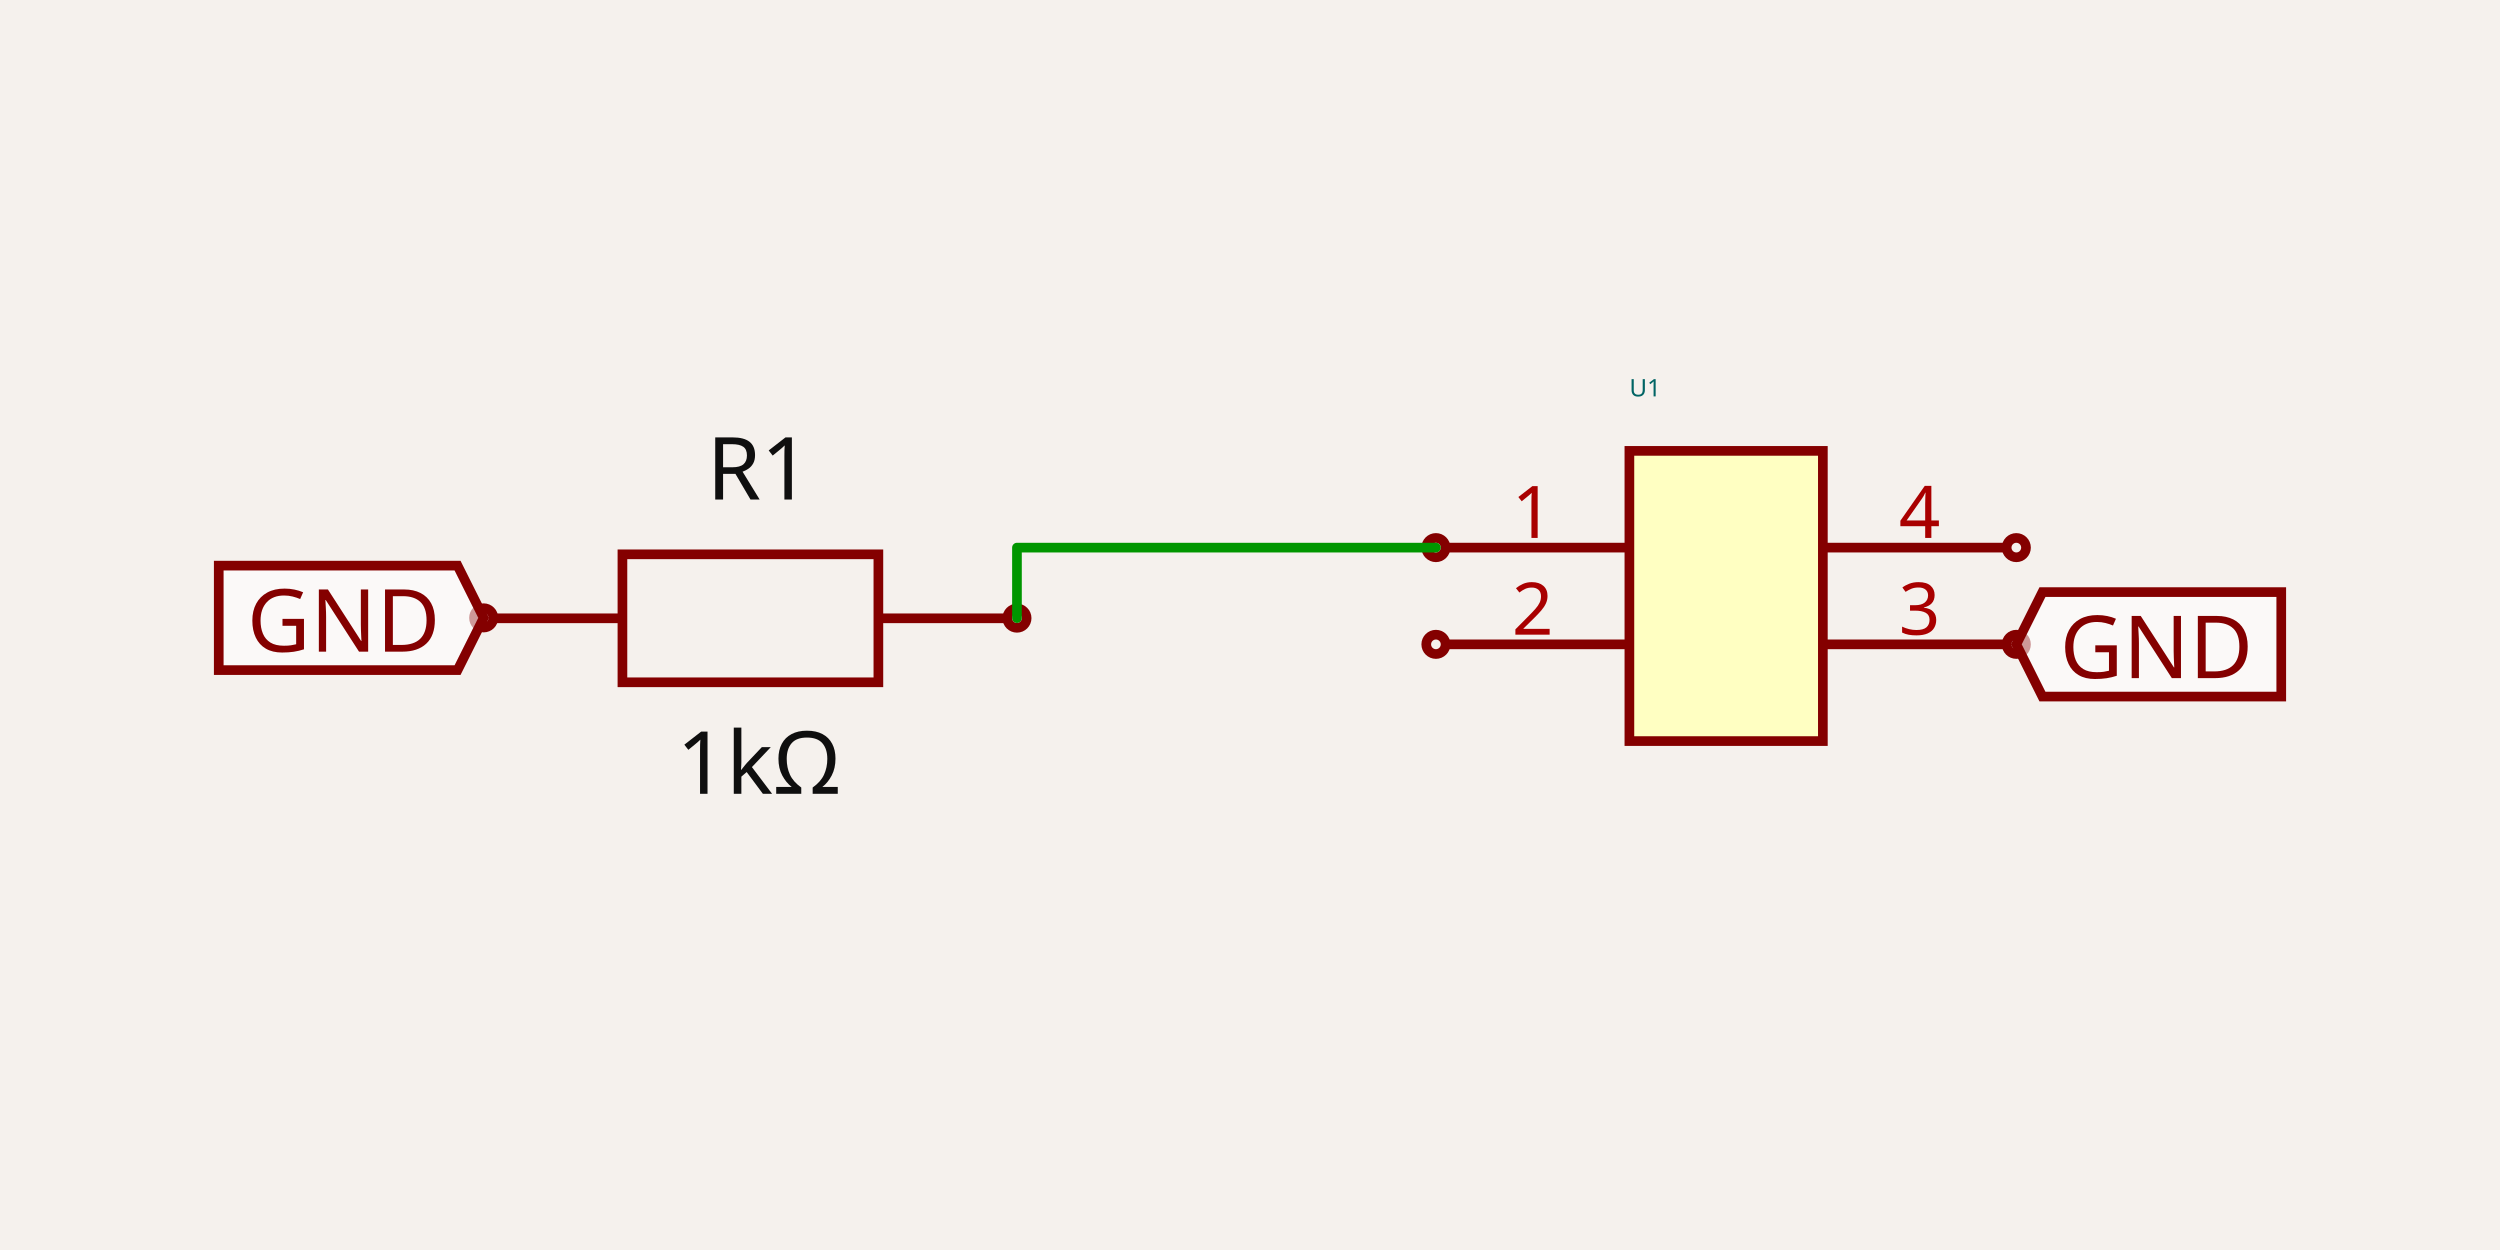
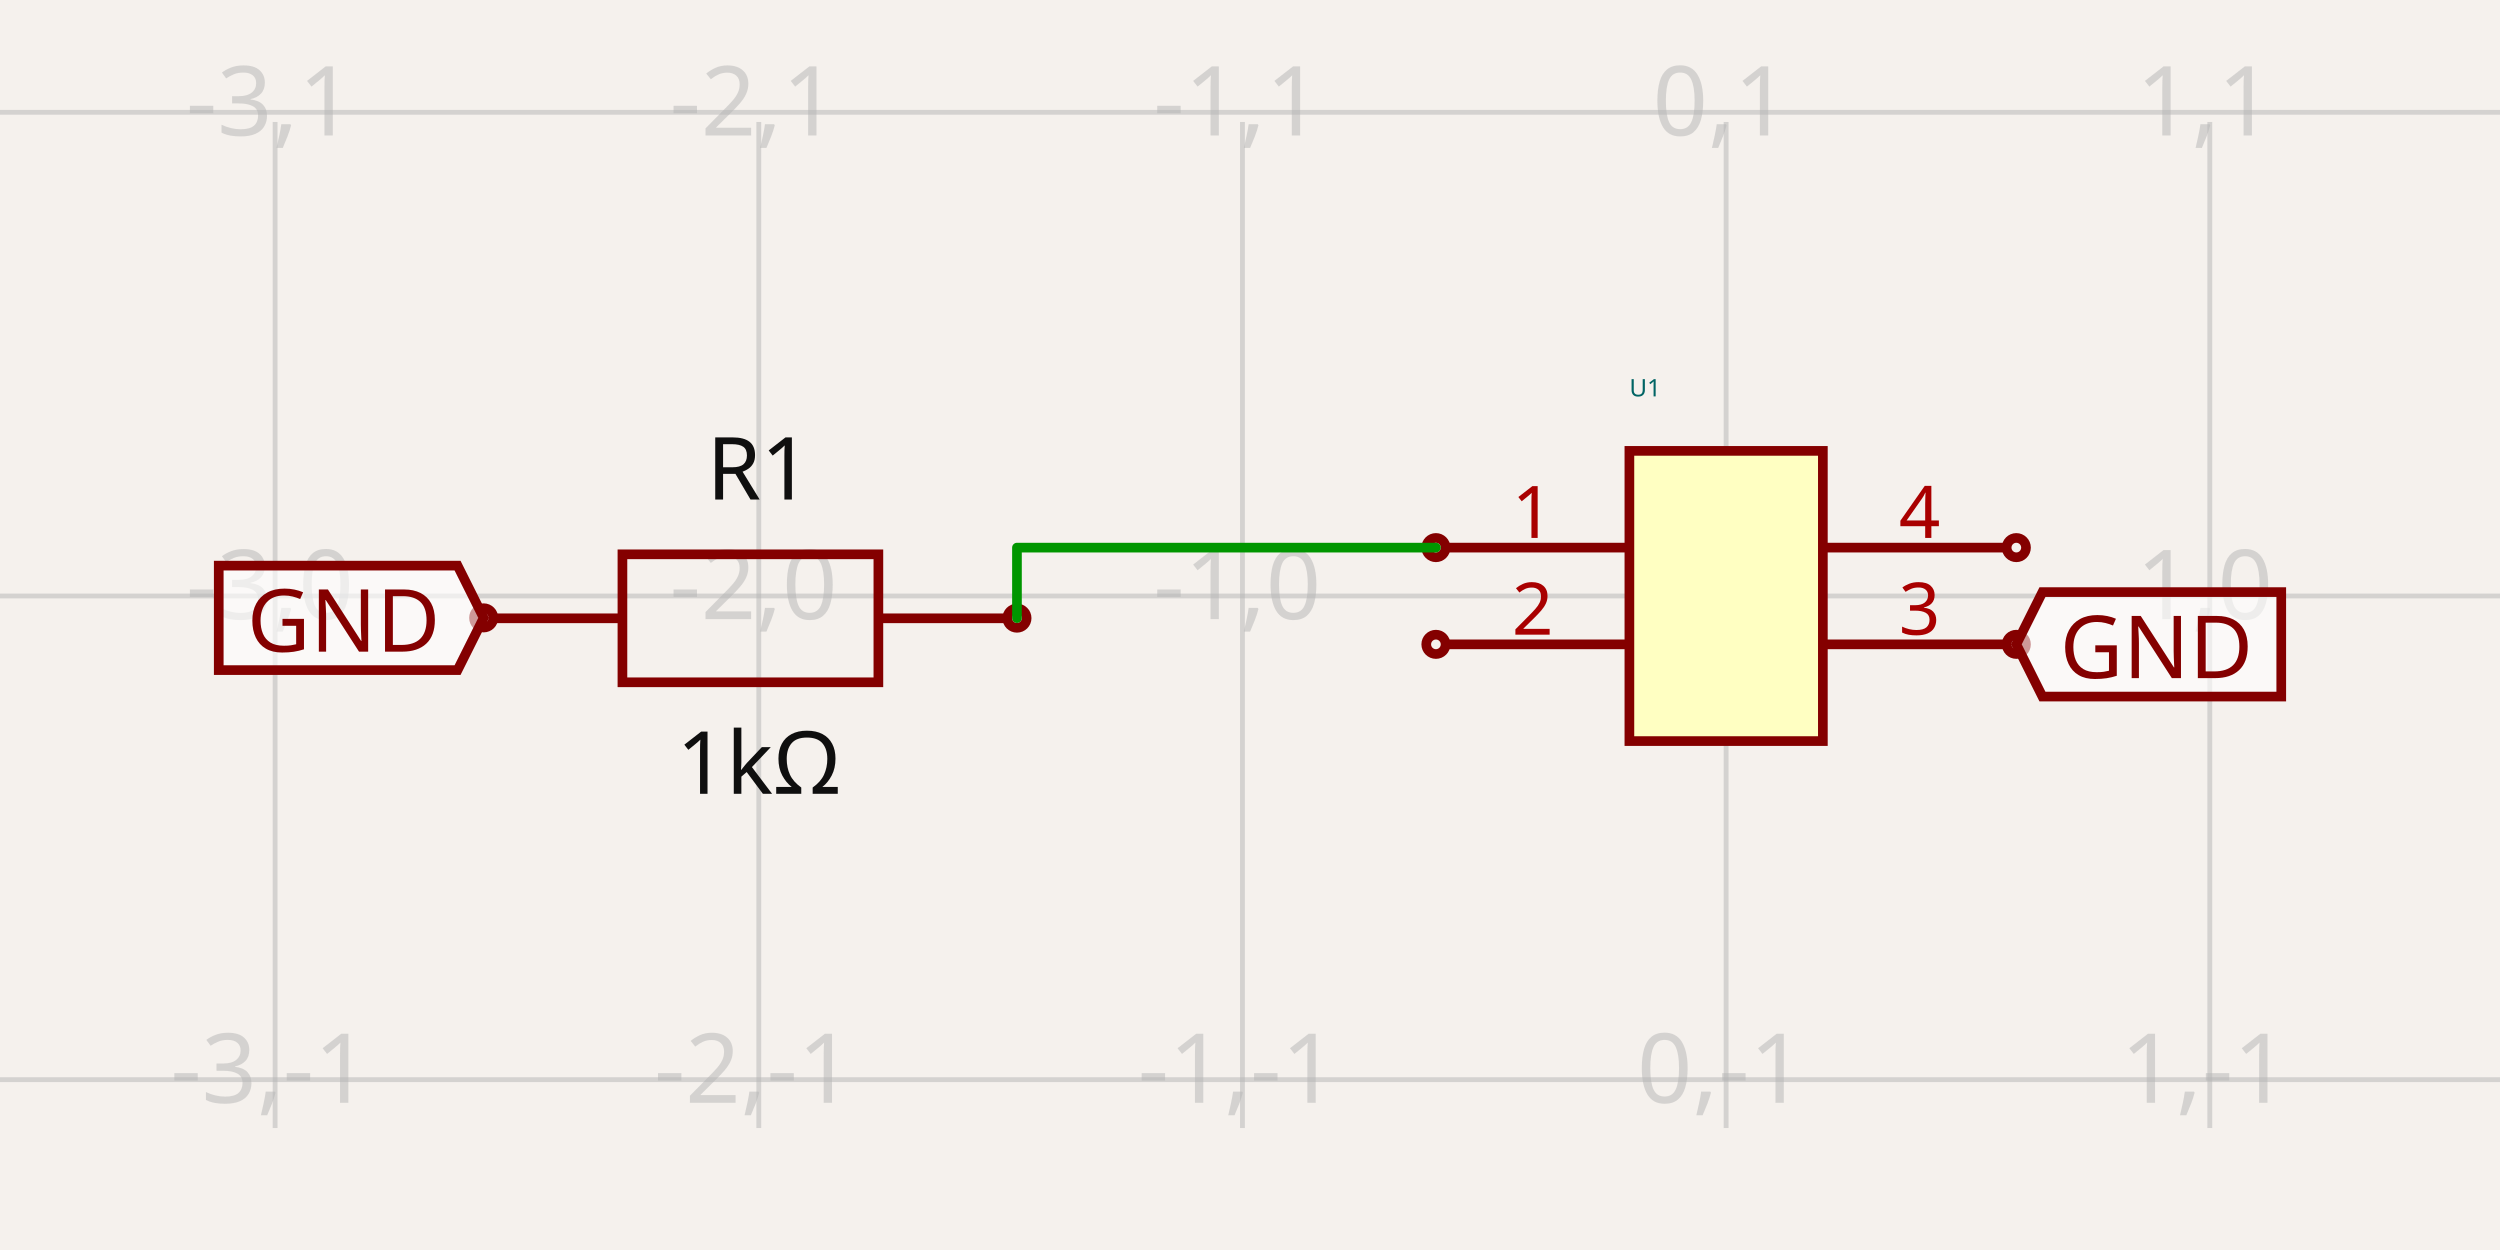
<svg xmlns="http://www.w3.org/2000/svg" width="1200" height="600" style="background-color: rgb(245, 241, 237)" data-real-to-screen-transform="matrix(232.1626217134,0,0,-232.1626217134,828.5398052585,286.0702426972)">
  <style>
              .boundary { fill: rgb(245, 241, 237); }
              .schematic-boundary { fill: none; stroke: #fff; }
              .component { fill: none; stroke: rgb(132, 0, 0); }
              .chip { fill: rgb(255, 255, 194); stroke: rgb(132, 0, 0); }
              .component-pin { fill: none; stroke: rgb(132, 0, 0); }
              .trace:hover {
                filter: invert(1);
              }
              .trace:hover .trace-crossing-outline {
                opacity: 0;
              }
              .text { font-family: sans-serif; fill: rgb(0, 150, 0); }
              .pin-number { fill: rgb(169, 0, 0); }
              .port-label { fill: rgb(0, 100, 100); }
              .component-name { fill: rgb(0, 100, 100); }
            </style>
  <rect class="boundary" x="0" y="0" width="1200" height="600" />
+   <g class="grid">
+     <line x1="-100.111" y1="541.449" x2="-100.111" y2="58.551" stroke="rgb(181, 181, 181)" stroke-width="2.322" stroke-opacity="0.5" />
+     <line x1="132.052" y1="541.449" x2="132.052" y2="58.551" stroke="rgb(181, 181, 181)" stroke-width="2.322" stroke-opacity="0.5" />
+     <line x1="364.215" y1="541.449" x2="364.215" y2="58.551" stroke="rgb(181, 181, 181)" stroke-width="2.322" stroke-opacity="0.5" />
+     <line x1="596.377" y1="541.449" x2="596.377" y2="58.551" stroke="rgb(181, 181, 181)" stroke-width="2.322" stroke-opacity="0.5" />
+     <line x1="828.54" y1="541.449" x2="828.54" y2="58.551" stroke="rgb(181, 181, 181)" stroke-width="2.322" stroke-opacity="0.5" />
+     <line x1="1060.702" y1="541.449" x2="1060.702" y2="58.551" stroke="rgb(181, 181, 181)" stroke-width="2.322" stroke-opacity="0.5" />
+     <line x1="1292.865" y1="541.449" x2="1292.865" y2="58.551" stroke="rgb(181, 181, 181)" stroke-width="2.322" stroke-opacity="0.5" />
+     <line x1="1.000444171950221e-10" y1="750.395" x2="1200" y2="750.395" stroke="rgb(181, 181, 181)" stroke-width="2.322" stroke-opacity="0.5" />
+     <line x1="1.000444171950221e-10" y1="518.233" x2="1200" y2="518.233" stroke="rgb(181, 181, 181)" stroke-width="2.322" stroke-opacity="0.5" />
+     <line x1="1.000444171950221e-10" y1="286.07" x2="1200" y2="286.07" stroke="rgb(181, 181, 181)" stroke-width="2.322" stroke-opacity="0.5" />
+     <line x1="1.000444171950221e-10" y1="53.908" x2="1200" y2="53.908" stroke="rgb(181, 181, 181)" stroke-width="2.322" stroke-opacity="0.5" />
+     <text x="-102.611" y="745.395" fill="rgb(181, 181, 181)" font-size="46.433" fill-opacity="0.5" text-anchor="middle" dominant-baseline="middle" font-family="sans-serif">-4,-2</text>
+     <text x="-102.611" y="513.233" fill="rgb(181, 181, 181)" font-size="46.433" fill-opacity="0.5" text-anchor="middle" dominant-baseline="middle" font-family="sans-serif">-4,-1</text>
+     <text x="-102.611" y="281.07" fill="rgb(181, 181, 181)" font-size="46.433" fill-opacity="0.5" text-anchor="middle" dominant-baseline="middle" font-family="sans-serif">-4,0</text>
+     <text x="-102.611" y="48.908" fill="rgb(181, 181, 181)" font-size="46.433" fill-opacity="0.5" text-anchor="middle" dominant-baseline="middle" font-family="sans-serif">-4,1</text>
+     <text x="129.552" y="745.395" fill="rgb(181, 181, 181)" font-size="46.433" fill-opacity="0.5" text-anchor="middle" dominant-baseline="middle" font-family="sans-serif">-3,-2</text>
+     <text x="129.552" y="513.233" fill="rgb(181, 181, 181)" font-size="46.433" fill-opacity="0.5" text-anchor="middle" dominant-baseline="middle" font-family="sans-serif">-3,-1</text>
+     <text x="129.552" y="281.07" fill="rgb(181, 181, 181)" font-size="46.433" fill-opacity="0.5" text-anchor="middle" dominant-baseline="middle" font-family="sans-serif">-3,0</text>
+     <text x="129.552" y="48.908" fill="rgb(181, 181, 181)" font-size="46.433" fill-opacity="0.5" text-anchor="middle" dominant-baseline="middle" font-family="sans-serif">-3,1</text>
+     <text x="361.715" y="745.395" fill="rgb(181, 181, 181)" font-size="46.433" fill-opacity="0.5" text-anchor="middle" dominant-baseline="middle" font-family="sans-serif">-2,-2</text>
+     <text x="361.715" y="513.233" fill="rgb(181, 181, 181)" font-size="46.433" fill-opacity="0.5" text-anchor="middle" dominant-baseline="middle" font-family="sans-serif">-2,-1</text>
+     <text x="361.715" y="281.07" fill="rgb(181, 181, 181)" font-size="46.433" fill-opacity="0.5" text-anchor="middle" dominant-baseline="middle" font-family="sans-serif">-2,0</text>
+     <text x="361.715" y="48.908" fill="rgb(181, 181, 181)" font-size="46.433" fill-opacity="0.5" text-anchor="middle" dominant-baseline="middle" font-family="sans-serif">-2,1</text>
+     <text x="593.877" y="745.395" fill="rgb(181, 181, 181)" font-size="46.433" fill-opacity="0.5" text-anchor="middle" dominant-baseline="middle" font-family="sans-serif">-1,-2</text>
+     <text x="593.877" y="513.233" fill="rgb(181, 181, 181)" font-size="46.433" fill-opacity="0.5" text-anchor="middle" dominant-baseline="middle" font-family="sans-serif">-1,-1</text>
+     <text x="593.877" y="281.07" fill="rgb(181, 181, 181)" font-size="46.433" fill-opacity="0.5" text-anchor="middle" dominant-baseline="middle" font-family="sans-serif">-1,0</text>
+     <text x="593.877" y="48.908" fill="rgb(181, 181, 181)" font-size="46.433" fill-opacity="0.5" text-anchor="middle" dominant-baseline="middle" font-family="sans-serif">-1,1</text>
+     <text x="826.04" y="745.395" fill="rgb(181, 181, 181)" font-size="46.433" fill-opacity="0.5" text-anchor="middle" dominant-baseline="middle" font-family="sans-serif">0,-2</text>
+     <text x="826.04" y="513.233" fill="rgb(181, 181, 181)" font-size="46.433" fill-opacity="0.5" text-anchor="middle" dominant-baseline="middle" font-family="sans-serif">0,-1</text>
+     <text x="826.04" y="281.07" fill="rgb(181, 181, 181)" font-size="46.433" fill-opacity="0.5" text-anchor="middle" dominant-baseline="middle" font-family="sans-serif">0,0</text>
+     <text x="826.04" y="48.908" fill="rgb(181, 181, 181)" font-size="46.433" fill-opacity="0.5" text-anchor="middle" dominant-baseline="middle" font-family="sans-serif">0,1</text>
+     <text x="1058.202" y="745.395" fill="rgb(181, 181, 181)" font-size="46.433" fill-opacity="0.5" text-anchor="middle" dominant-baseline="middle" font-family="sans-serif">1,-2</text>
+     <text x="1058.202" y="513.233" fill="rgb(181, 181, 181)" font-size="46.433" fill-opacity="0.5" text-anchor="middle" dominant-baseline="middle" font-family="sans-serif">1,-1</text>
+     <text x="1058.202" y="281.07" fill="rgb(181, 181, 181)" font-size="46.433" fill-opacity="0.5" text-anchor="middle" dominant-baseline="middle" font-family="sans-serif">1,0</text>
+     <text x="1058.202" y="48.908" fill="rgb(181, 181, 181)" font-size="46.433" fill-opacity="0.5" text-anchor="middle" dominant-baseline="middle" font-family="sans-serif">1,1</text>
+     <text x="1290.365" y="745.395" fill="rgb(181, 181, 181)" font-size="46.433" fill-opacity="0.5" text-anchor="middle" dominant-baseline="middle" font-family="sans-serif">2,-2</text>
+     <text x="1290.365" y="513.233" fill="rgb(181, 181, 181)" font-size="46.433" fill-opacity="0.5" text-anchor="middle" dominant-baseline="middle" font-family="sans-serif">2,-1</text>
+     <text x="1290.365" y="281.07" fill="rgb(181, 181, 181)" font-size="46.433" fill-opacity="0.5" text-anchor="middle" dominant-baseline="middle" font-family="sans-serif">2,0</text>
+     <text x="1290.365" y="48.908" fill="rgb(181, 181, 181)" font-size="46.433" fill-opacity="0.5" text-anchor="middle" dominant-baseline="middle" font-family="sans-serif">2,1</text>
+   </g>
  <g data-circuit-json-type="schematic_component" data-schematic-component-id="schematic_component_0">
    <rect class="component chip" x="782.107" y="216.421" width="92.865" height="139.298" stroke-width="4.643px" fill="rgb(255, 255, 194)" stroke="rgb(132, 0, 0)" />
    <rect class="component-overlay" x="782.107" y="216.421" width="92.865" height="139.298" fill="transparent" />
    <text x="782.107" y="385.9" fill="#006464" text-anchor="start" dominant-baseline="middle" font-family="sans-serif" font-size="11.608px" transform="rotate(0, 782.1073, 385.9002)" />
    <text x="782.107" y="186.24" fill="#006464" text-anchor="start" dominant-baseline="middle" font-family="sans-serif" font-size="11.608px" transform="rotate(0, 782.1073, 186.2403)">U1</text>
    <line class="component-pin" x1="693.885" y1="262.854" x2="782.107" y2="262.854" stroke-width="4.643px" />
    <circle class="component-pin" cx="689.242" cy="262.854" r="4.643" stroke-width="4.643px" />
    <text class="pin-number" x="735.675" y="258.211" style="font-family: sans-serif;" fill="rgb(169, 0, 0)" text-anchor="middle" dominant-baseline="auto" font-size="34.824px" transform="">1</text>
    <line class="component-pin" x1="693.885" y1="309.287" x2="782.107" y2="309.287" stroke-width="4.643px" />
    <circle class="component-pin" cx="689.242" cy="309.287" r="4.643" stroke-width="4.643px" />
    <text class="pin-number" x="735.675" y="304.643" style="font-family: sans-serif;" fill="rgb(169, 0, 0)" text-anchor="middle" dominant-baseline="auto" font-size="34.824px" transform="">2</text>
    <line class="component-pin" x1="963.194" y1="309.287" x2="874.972" y2="309.287" stroke-width="4.643px" />
    <circle class="component-pin" cx="967.837" cy="309.287" r="4.643" stroke-width="4.643px" />
    <text class="pin-number" x="921.405" y="304.643" style="font-family: sans-serif;" fill="rgb(169, 0, 0)" text-anchor="middle" dominant-baseline="auto" font-size="34.824px" transform="">3</text>
    <line class="component-pin" x1="963.194" y1="262.854" x2="874.972" y2="262.854" stroke-width="4.643px" />
    <circle class="component-pin" cx="967.837" cy="262.854" r="4.643" stroke-width="4.643px" />
    <text class="pin-number" x="921.405" y="258.211" style="font-family: sans-serif;" fill="rgb(169, 0, 0)" text-anchor="middle" dominant-baseline="auto" font-size="34.824px" transform="">4</text>
  </g>
  <g data-circuit-json-type="schematic_component" data-schematic-component-id="schematic_component_1">
    <rect class="component-overlay" x="237.342" y="266.074" width="245.705" height="61.426" fill="transparent" />
    <path d="M 483.047 296.787 L 421.621 296.787" stroke="rgb(132, 0, 0)" fill="none" stroke-width="4.643px" />
    <path d="M 298.768 296.787 L 237.342 296.787" stroke="rgb(132, 0, 0)" fill="none" stroke-width="4.643px" />
    <path d="M 360.195 327.5 L 298.768 327.5 L 298.768 266.074 L 421.621 266.074 L 421.621 327.5 L 360.195 327.5" stroke="rgb(132, 0, 0)" fill="none" stroke-width="4.643px" />
    <text x="364.215" y="239.791" fill="rgb(15, 15, 15)" font-family="sans-serif" text-anchor="middle" dominant-baseline="auto" font-size="41.789px">R1</text>
    <text x="364.215" y="348.601" fill="rgb(15, 15, 15)" font-family="sans-serif" text-anchor="middle" dominant-baseline="hanging" font-size="41.789px">1kΩ</text>
    <circle cx="488.141" cy="296.704" r="4.643px" stroke-width="4.643px" fill="none" stroke="rgb(132, 0, 0)" />
    <circle cx="232.163" cy="296.578" r="4.643px" stroke-width="4.643px" fill="none" stroke="rgb(132, 0, 0)" />
  </g>
  <g class="trace" data-circuit-json-type="schematic_trace" data-schematic-trace-id="schematic_trace_0">
    <path d="M 689.242 262.854 L 488.141 262.854 L 488.141 296.704" class="trace-invisible-hover-outline" stroke="rgb(0, 150, 0)" fill="none" stroke-width="37.146px" stroke-linecap="round" opacity="0" stroke-linejoin="round" />
    <path d="M 689.242 262.854 L 488.141 262.854 L 488.141 296.704" stroke="rgb(0, 150, 0)" fill="none" stroke-width="4.643px" stroke-linecap="round" stroke-linejoin="round" />
  </g>
  <path class="net-label" d="     M 967.837,309.287     L 980.374,284.213     L 1095.001,284.213     L 1095.001,334.36     L 980.374,334.36     Z   " fill="rgba(255, 255, 255, 0.6)" stroke="rgb(132, 0, 0)" stroke-width="4.643px" />
  <text class="net-label-text" x="988.732" y="309.287" fill="rgb(132, 0, 0)" text-anchor="start" dominant-baseline="central" font-family="sans-serif" font-variant-numeric="tabular-nums" font-size="41.789px" transform="">GND</text>
  <path class="net-label" d="     M 232.163,296.578     L 219.626,321.651     L 104.999,321.651     L 104.999,271.504     L 219.626,271.504     Z   " fill="rgba(255, 255, 255, 0.6)" stroke="rgb(132, 0, 0)" stroke-width="4.643px" />
  <text class="net-label-text" x="211.268" y="296.578" fill="rgb(132, 0, 0)" text-anchor="end" dominant-baseline="central" font-family="sans-serif" font-variant-numeric="tabular-nums" font-size="41.789px" transform="">GND</text>
</svg>
